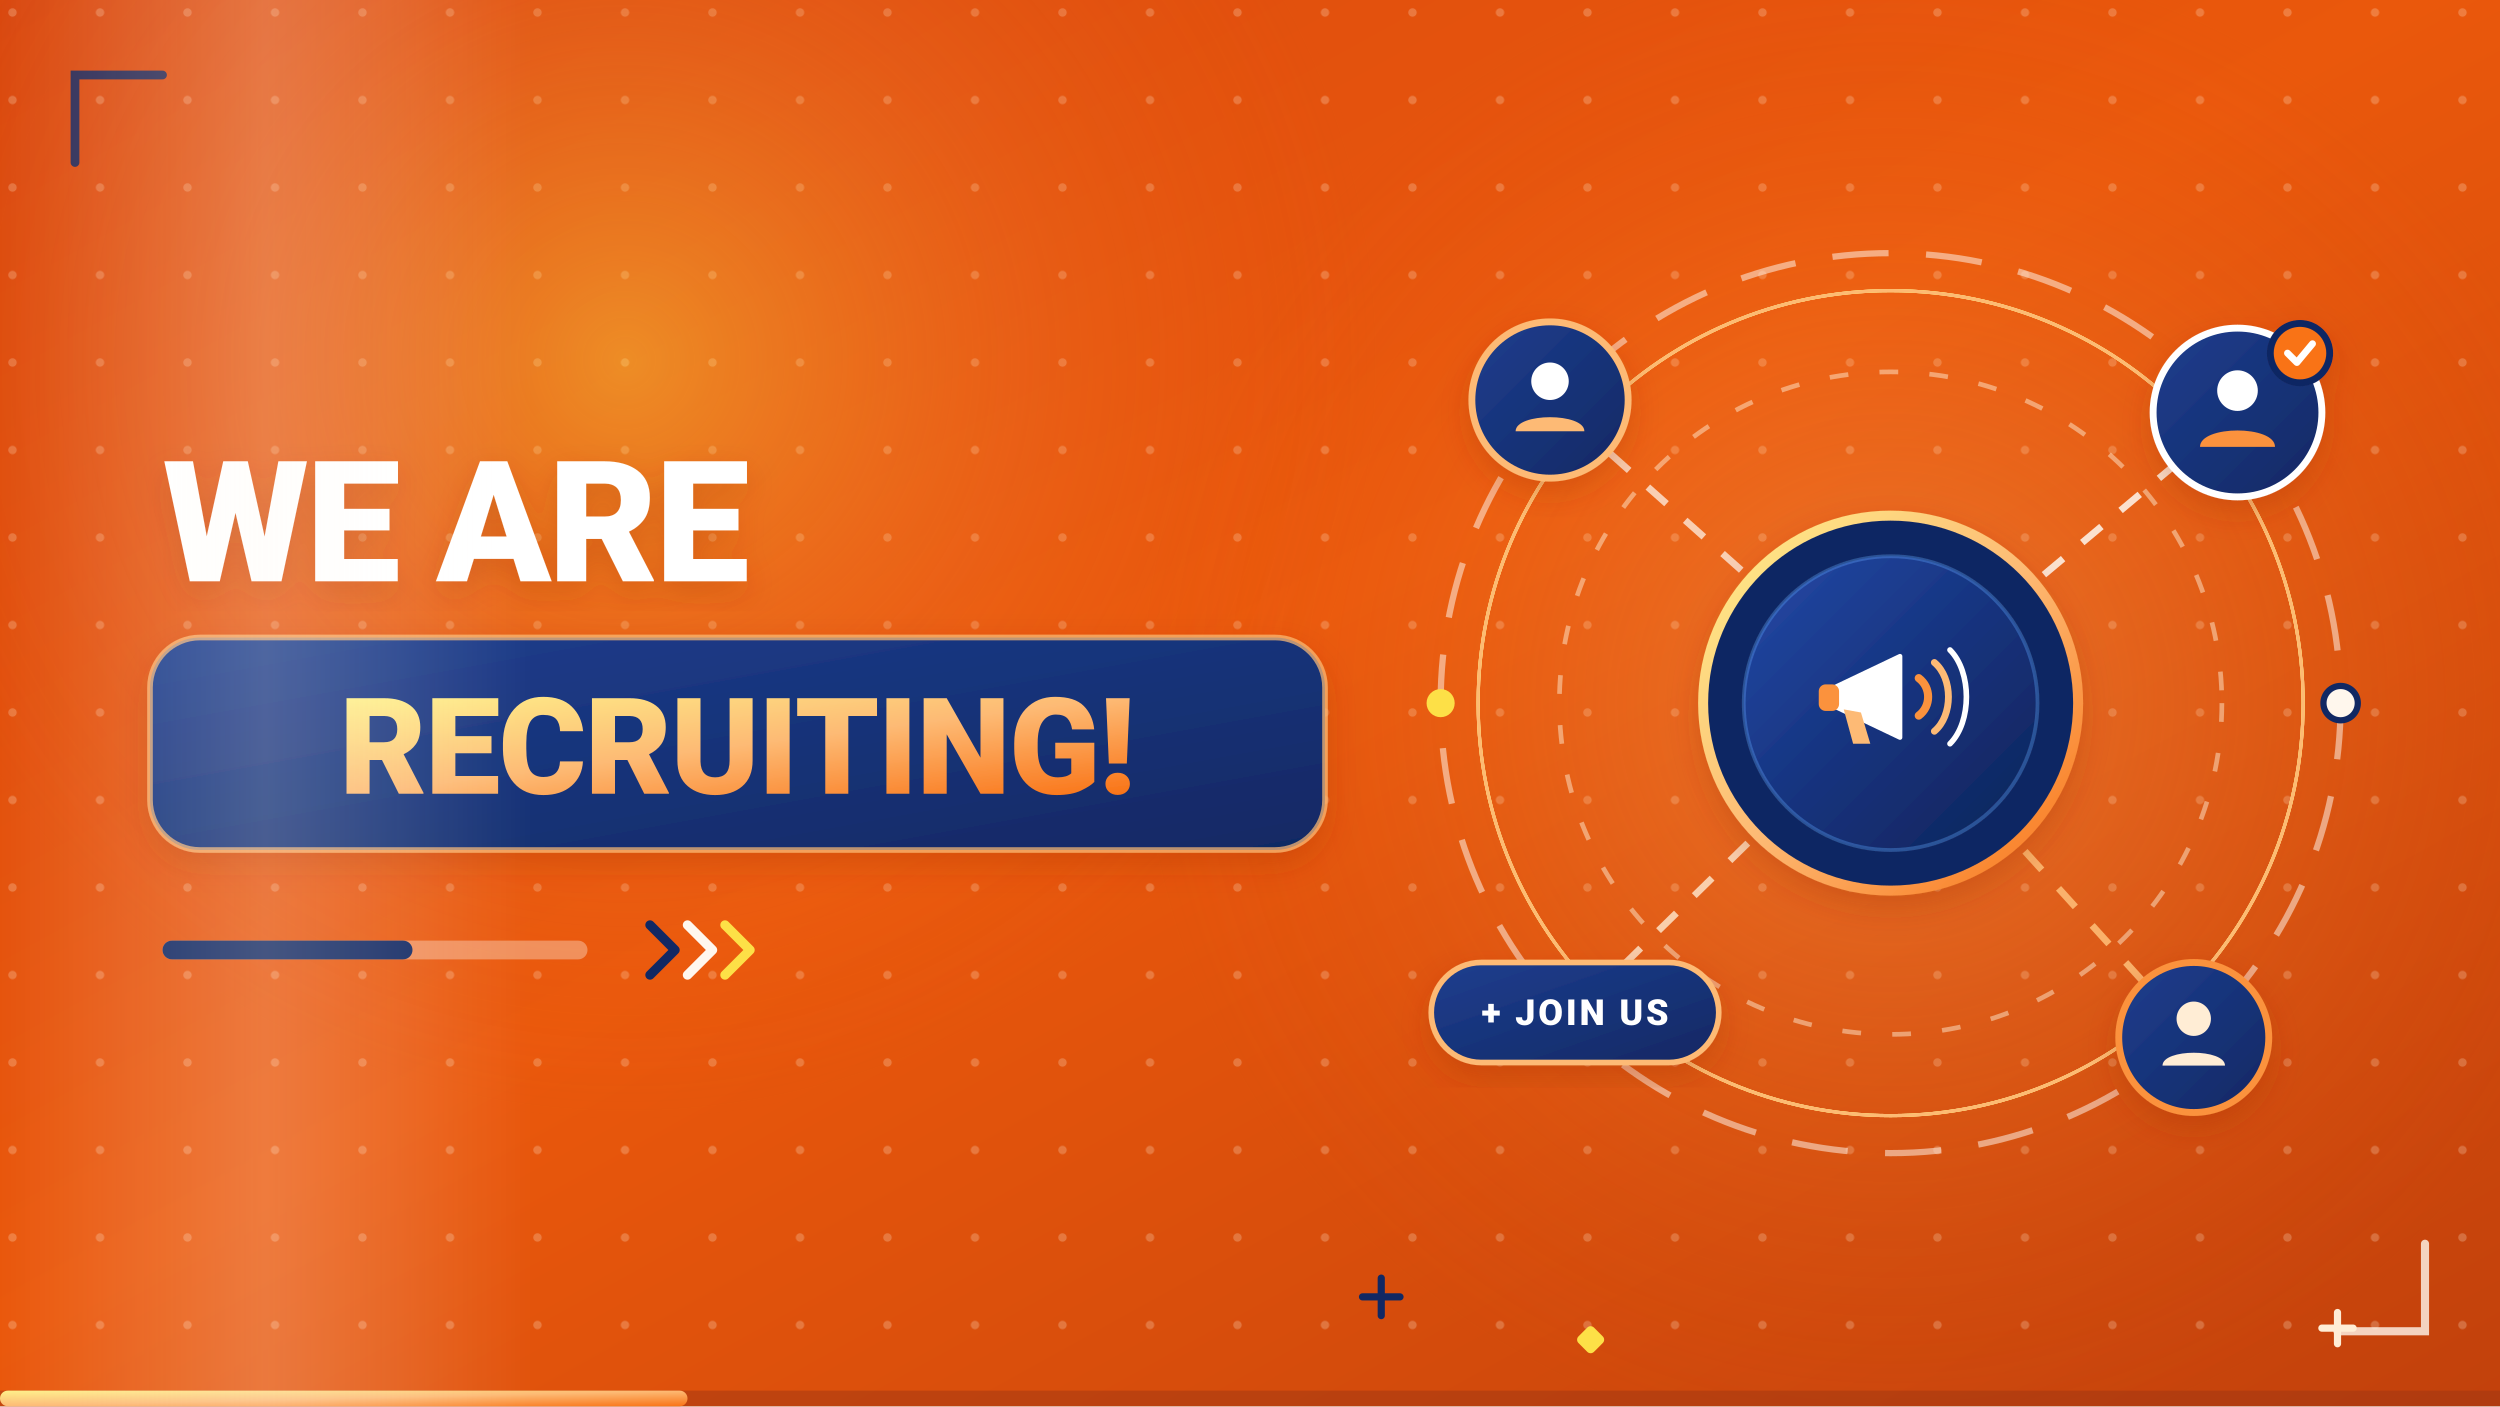
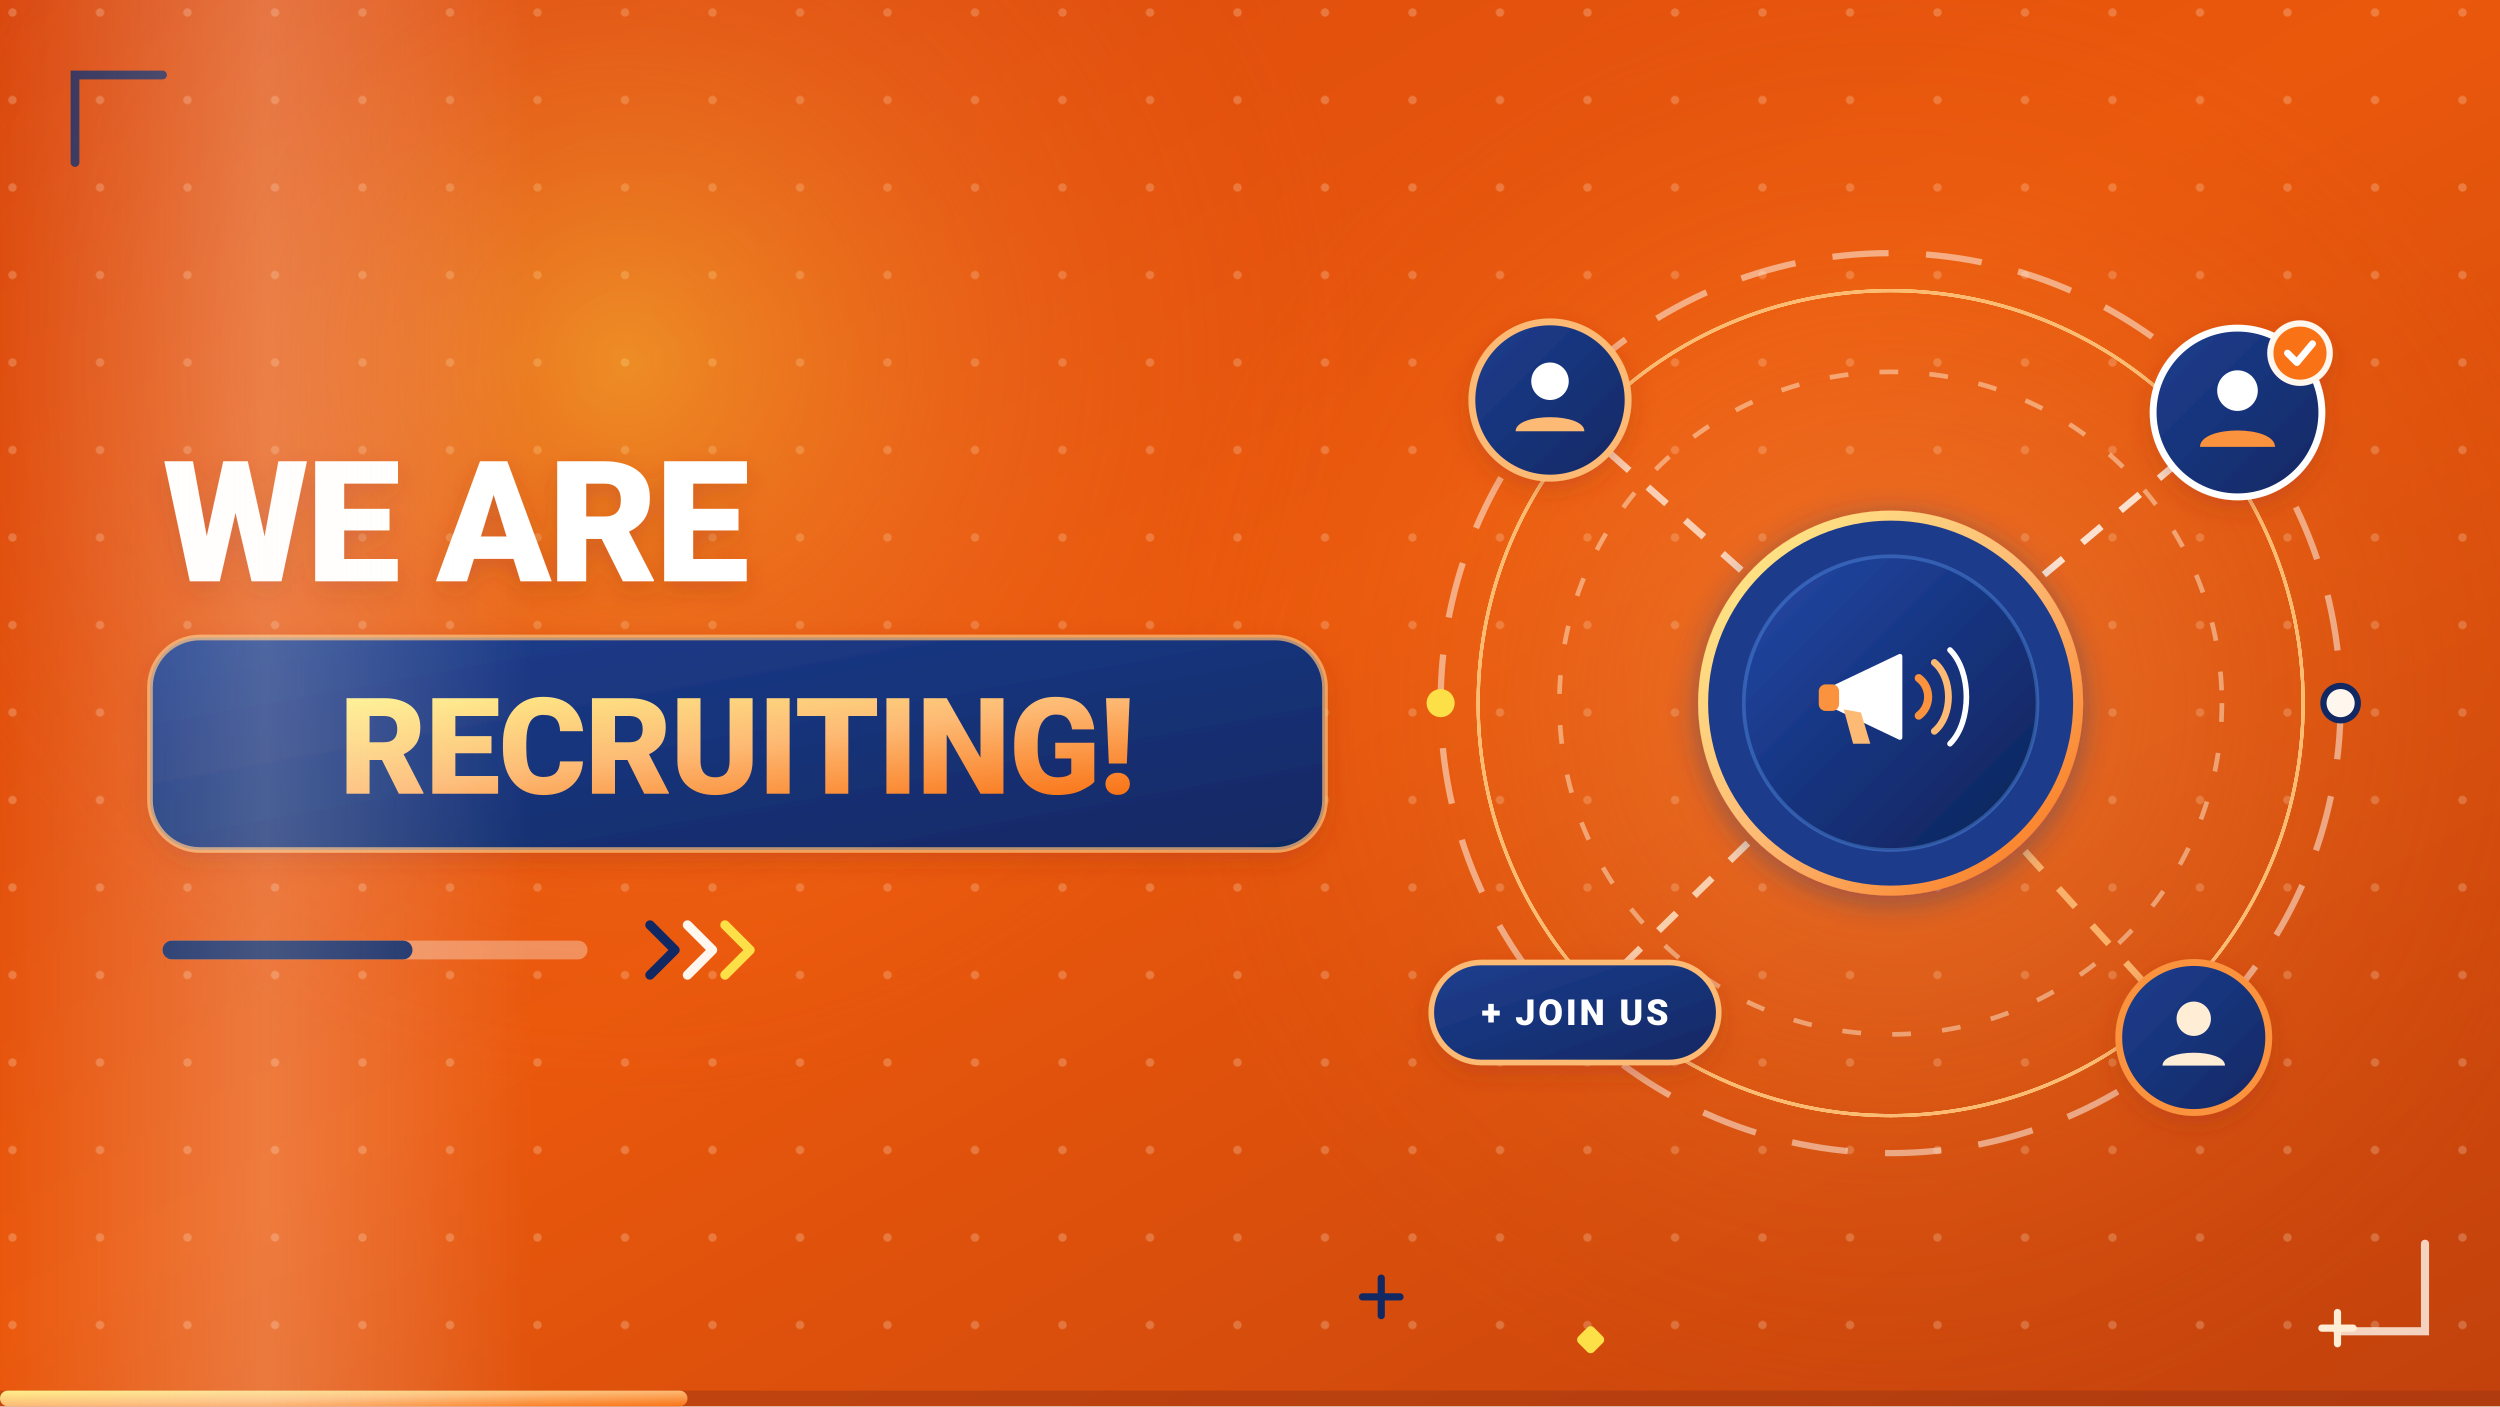
<svg xmlns="http://www.w3.org/2000/svg" viewBox="0 0 800 450" width="800" height="450" role="img" aria-label="Default Open Recruitment Poster - BEM STMIK Tazkia">
  <defs>
    <linearGradient id="op-bg" x1="0%" y1="0%" x2="100%" y2="100%">
      <stop offset="0%" stop-color="#D9480F" />
      <stop offset="48%" stop-color="#EA580C" />
      <stop offset="100%" stop-color="#C2410C" />
    </linearGradient>
    <linearGradient id="op-navy" x1="0%" y1="0%" x2="100%" y2="100%">
      <stop offset="0%" stop-color="#1E3E8F" />
      <stop offset="100%" stop-color="#112863" />
    </linearGradient>
    <linearGradient id="op-hub" x1="0%" y1="0%" x2="100%" y2="100%">
      <stop offset="0%" stop-color="#254AA8" />
      <stop offset="55%" stop-color="#14317A" />
      <stop offset="100%" stop-color="#0F2458" />
    </linearGradient>
    <linearGradient id="op-fire" x1="0%" y1="0%" x2="100%" y2="100%">
      <stop offset="0%" stop-color="#FEF08A" />
      <stop offset="50%" stop-color="#FDBA74" />
      <stop offset="100%" stop-color="#F97316" />
    </linearGradient>
    <radialGradient id="op-aura1" cx="50%" cy="50%" r="50%">
      <stop offset="0%" stop-color="#FDE047" stop-opacity="0.42" />
      <stop offset="52%" stop-color="#FB923C" stop-opacity="0.18" />
      <stop offset="100%" stop-color="#EA580C" stop-opacity="0" />
    </radialGradient>
    <radialGradient id="op-aura2" cx="50%" cy="50%" r="50%">
      <stop offset="0%" stop-color="#FDBA74" stop-opacity="0.34" />
      <stop offset="55%" stop-color="#FB923C" stop-opacity="0.14" />
      <stop offset="100%" stop-color="#EA580C" stop-opacity="0" />
    </radialGradient>
    <linearGradient id="op-shimmer" x1="0%" y1="0%" x2="100%" y2="0%">
      <stop offset="0%" stop-color="#FFFFFF" stop-opacity="0" />
      <stop offset="50%" stop-color="#FFF7ED" stop-opacity="0.22" />
      <stop offset="100%" stop-color="#FFFFFF" stop-opacity="0" />
    </linearGradient>
    <pattern id="op-dots" width="28" height="28" patternUnits="userSpaceOnUse">
      <circle cx="4" cy="4" r="1.35" fill="#FFEDD5" fill-opacity="0.25" />
    </pattern>
-     <filter id="op-shadow" x="-25%" y="-25%" width="150%" height="150%">
-       <feDropShadow dx="0" dy="4" stdDeviation="5" flood-color="#9A3412" flood-opacity="0.25" />
+     <filter id="op-shadow" x="-30%" y="-30%" width="160%" height="160%">
+       <feDropShadow dx="0" dy="3" stdDeviation="4" flood-color="#9A3412" flood-opacity="0.28" />
+     </filter>
+     <filter id="op-hub-glow" x="-40%" y="-40%" width="180%" height="180%">
+       <feDropShadow dx="0" dy="2" stdDeviation="5" flood-color="#1E3A8A" flood-opacity="0.40" />
    </filter>
    <clipPath id="op-clip">
      <rect width="800" height="450" />
    </clipPath>
  </defs>
  <style>
    .op-aura-move { animation: op-breathe 8s ease-in-out infinite alternate; }
    .op-dots-move { animation: op-dotDrift 12s linear infinite; }
    .op-radar1 { transform-origin: 605px 225px; animation: op-radarPulse 3.3s cubic-bezier(0.16, 1, 0.3, 1) infinite; }
    .op-radar2 { transform-origin: 605px 225px; animation: op-radarPulse 3.3s cubic-bezier(0.16, 1, 0.3, 1) 1.1s infinite; }
    .op-radar3 { transform-origin: 605px 225px; animation: op-radarPulse 3.3s cubic-bezier(0.16, 1, 0.3, 1) 2.2s infinite; }
    .op-ring-spin { transform-origin: 605px 225px; animation: op-spin 18s linear infinite; }
    .op-ring-rev { transform-origin: 605px 225px; animation: op-spinRev 12s linear infinite; }
    .op-wire { stroke-dasharray: 8 8; animation: op-flow 1.4s linear infinite; }
    .op-hub-float { transform-origin: 605px 225px; animation: op-hubBob 3.8s ease-in-out infinite; }
    .op-sound1 { animation: op-waveOut 1.6s ease-out infinite; }
    .op-sound2 { animation: op-waveOut 1.6s ease-out 0.4s infinite; }
    .op-sound3 { animation: op-waveOut 1.6s ease-out 0.8s infinite; }
    .op-node1 { animation: op-floatNode 4.0s ease-in-out infinite; }
    .op-node2 { animation: op-floatNode 4.6s ease-in-out 0.9s infinite; }
    .op-node3 { animation: op-floatNode 3.7s ease-in-out 1.8s infinite; }
    .op-node4 { animation: op-floatNode 4.3s ease-in-out 0.4s infinite; }
    .op-scan { animation: op-scanBar 3.8s ease-in-out infinite; }
    .op-sheen { animation: op-sweep 6.2s ease-in-out infinite; }
    .op-chev1 { animation: op-chevPulse 1.5s ease-in-out infinite; }
    .op-chev2 { animation: op-chevPulse 1.5s ease-in-out 0.25s infinite; }
    .op-chev3 { animation: op-chevPulse 1.5s ease-in-out 0.5s infinite; }
    .op-plus-rise1 { animation: op-floatUp 6s linear infinite; }
    .op-plus-rise2 { animation: op-floatUp 7.5s linear 2.5s infinite; }
    .op-plus-rise3 { animation: op-floatUp 5.5s linear 4s infinite; }
    .op-bar-slide { animation: op-accentMove 3.2s ease-in-out infinite alternate; }

    @keyframes op-breathe {
      0% { transform: translate(0, 0) scale(1); }
      100% { transform: translate(-24px, 16px) scale(1.14); }
    }
    @keyframes op-dotDrift {
      0% { transform: translate(0, 0); }
      100% { transform: translate(28px, -28px); }
    }
    @keyframes op-radarPulse {
      0% { transform: scale(0.36); opacity: 0.85; stroke-width: 2.8px; }
      100% { transform: scale(1.48); opacity: 0; stroke-width: 0.7px; }
    }
    @keyframes op-spin {
      from { transform: rotate(0deg); }
      to { transform: rotate(360deg); }
    }
    @keyframes op-spinRev {
      from { transform: rotate(360deg); }
      to { transform: rotate(0deg); }
    }
    @keyframes op-flow {
      from { stroke-dashoffset: 32; }
      to { stroke-dashoffset: 0; }
    }
    @keyframes op-hubBob {
      0%, 100% { transform: translateY(0px) scale(1); }
      50% { transform: translateY(-10px) scale(1.04); }
    }
    @keyframes op-waveOut {
      0% { opacity: 0; transform: translateX(-4px) scale(0.85); }
      35% { opacity: 1; }
      100% { opacity: 0; transform: translateX(12px) scale(1.18); }
    }
    @keyframes op-floatNode {
      0%, 100% { transform: translateY(0px); }
      50% { transform: translateY(-11px); }
    }
    @keyframes op-scanBar {
      0% { transform: translateX(-240px); }
      100% { transform: translateX(860px); }
    }
    @keyframes op-sweep {
      0%, 56% { transform: translateX(-320px) skewX(-24deg); opacity: 0; }
      70% { opacity: 1; }
      95% { transform: translateX(1080px) skewX(-24deg); opacity: 0.85; }
      100% { transform: translateX(1080px) skewX(-24deg); opacity: 0; }
    }
    @keyframes op-chevPulse {
      0%, 100% { opacity: 0.35; transform: translateX(0px); }
      50% { opacity: 1; transform: translateX(6px); }
    }
    @keyframes op-floatUp {
      0% { transform: translateY(30px); opacity: 0; }
      20% { opacity: 0.9; }
      80% { opacity: 0.75; }
      100% { transform: translateY(-350px); opacity: 0; }
    }
    @keyframes op-accentMove {
      0% { transform: translateX(0px); }
      100% { transform: translateX(56px); }
    }
  </style>
  <g clip-path="url(#op-clip)">
    <rect width="800" height="450" fill="url(#op-bg)" />
    <g class="op-dots-move">
      <rect x="-28" y="0" width="860" height="510" fill="url(#op-dots)" />
    </g>
    <circle class="op-aura-move" cx="200" cy="115" r="245" fill="url(#op-aura1)" />
    <circle class="op-aura-move" cx="605" cy="225" r="245" fill="url(#op-aura2)" />
    <path d="M24 52 L24 24 L52 24" fill="none" stroke="#112863" stroke-opacity="0.85" stroke-width="2.8" stroke-linecap="round" />
    <path d="M776 398 L776 426 L748 426" fill="none" stroke="#FFF7ED" stroke-opacity="0.8" stroke-width="2.6" stroke-linecap="round" />
    <g stroke-width="2.3" stroke-linecap="round">
      <g transform="translate(442, 415)">
        <g class="op-plus-rise1" stroke="#112863">
          <line x1="-6" y1="0" x2="6" y2="0" />
          <line x1="0" y1="-6" x2="0" y2="6" />
        </g>
      </g>
      <g transform="translate(748, 425)">
        <g class="op-plus-rise2" stroke="#FFEDD5">
          <line x1="-5" y1="0" x2="5" y2="0" />
          <line x1="0" y1="-5" x2="0" y2="5" />
        </g>
      </g>
      <g class="op-plus-rise3">
        <rect x="506" y="425" width="7" height="7" rx="1.5" fill="#FDE047" transform="rotate(45 509 428)" />
      </g>
    </g>
    <g>
      <circle class="op-radar1" cx="605" cy="225" r="132" fill="none" stroke="#FFF7ED" />
      <circle class="op-radar2" cx="605" cy="225" r="132" fill="none" stroke="#FDE047" />
      <circle class="op-radar3" cx="605" cy="225" r="132" fill="none" stroke="#FDBA74" />
      <g class="op-ring-spin">
        <circle cx="605" cy="225" r="144" fill="none" stroke="#FFF7ED" stroke-opacity="0.52" stroke-width="2" stroke-dasharray="18 12" />
        <circle cx="749" cy="225" r="5.5" fill="#FFF7ED" stroke="#112863" stroke-width="2" />
        <circle cx="461" cy="225" r="4.5" fill="#FDE047" />
      </g>
      <g class="op-ring-rev">
        <circle cx="605" cy="225" r="106" fill="none" stroke="#FFEDD5" stroke-opacity="0.48" stroke-width="1.5" stroke-dasharray="6 10" />
      </g>
      <line class="op-wire" x1="605" y1="225" x2="496" y2="128" stroke="#FFF7ED" stroke-opacity="0.72" stroke-width="2.2" />
      <line class="op-wire" x1="605" y1="225" x2="716" y2="132" stroke="#FFF7ED" stroke-opacity="0.85" stroke-width="2.2" />
      <line class="op-wire" x1="605" y1="225" x2="702" y2="332" stroke="#FDBA74" stroke-opacity="0.9" stroke-width="2.2" />
      <line class="op-wire" x1="605" y1="225" x2="504" y2="324" stroke="#FFEDD5" stroke-opacity="0.78" stroke-width="2.2" />
      <g class="op-node1" filter="url(#op-shadow)">
        <circle cx="496" cy="128" r="25" fill="url(#op-navy)" stroke="#FDBA74" stroke-width="2.2" />
        <circle cx="496" cy="122" r="6" fill="#FFFFFF" />
        <path d="M485 138 C485 132 507 132 507 138" fill="#FDBA74" />
      </g>
      <g class="op-node2" filter="url(#op-shadow)">
        <circle cx="716" cy="132" r="27" fill="url(#op-navy)" stroke="#FFFFFF" stroke-width="2.2" />
        <circle cx="716" cy="125" r="6.5" fill="#FFFFFF" />
        <path d="M704 143 C704 136 728 136 728 143" fill="#FB923C" />
-         <circle cx="736" cy="113" r="9.5" fill="#F97316" stroke="#112863" stroke-width="2.2" />
+         <circle cx="736" cy="113" r="9.5" fill="#F97316" stroke="#FFF7ED" stroke-width="2" />
        <path d="M732 113 L735 116 L740 110" fill="none" stroke="#FFFFFF" stroke-width="2.2" stroke-linecap="round" stroke-linejoin="round" />
      </g>
      <g class="op-node3" filter="url(#op-shadow)">
        <circle cx="702" cy="332" r="24" fill="url(#op-navy)" stroke="#FB923C" stroke-width="2.2" />
        <circle cx="702" cy="326" r="5.5" fill="#FFEDD5" />
        <path d="M692 341 C692 335.5 712 335.5 712 341" fill="#FFEDD5" />
      </g>
      <g class="op-node4" filter="url(#op-shadow)">
        <rect x="458" y="308" width="92" height="32" rx="16" fill="url(#op-navy)" stroke="#FDBA74" stroke-width="1.8" />
        <text x="504" y="328" text-anchor="middle" fill="#FFFFFF" font-family="system-ui, -apple-system, Segoe UI, Roboto, sans-serif" font-size="11.5" font-weight="800" letter-spacing="0.9">+ JOIN US</text>
      </g>
-       <g class="op-hub-float" filter="url(#op-shadow)">
-         <circle cx="605" cy="225" r="60" fill="#112863" stroke="url(#op-fire)" stroke-width="3.2" />
+       <g class="op-hub-float" filter="url(#op-hub-glow)">
+         <circle cx="605" cy="225" r="60" fill="#1E3A8A" stroke="url(#op-fire)" stroke-width="3.2" />
        <circle cx="605" cy="225" r="47" fill="url(#op-hub)" stroke="#60A5FA" stroke-opacity="0.35" stroke-width="1.2" />
        <g transform="translate(579, 202)">
          <path d="M8 18 L29 8 L29 34 L8 24 Z" fill="#FFFFFF" stroke="#FFFFFF" stroke-width="1.5" stroke-linejoin="round" />
          <rect x="3" y="17" width="6.5" height="8.5" rx="2.2" fill="#FB923C" />
          <path d="M11 25 L14 36 L19.5 36 L16.5 26 Z" fill="#FDBA74" />
          <path class="op-sound1" d="M35 15 C39 18 39 24 35 27" fill="none" stroke="#FB923C" stroke-width="2.6" stroke-linecap="round" />
          <path class="op-sound2" d="M40 10 C46 15 46 27 40 32" fill="none" stroke="#FDBA74" stroke-width="2.2" stroke-linecap="round" />
          <path class="op-sound3" d="M45 6 C52 13 52 29 45 36" fill="none" stroke="#FFFFFF" stroke-width="1.8" stroke-linecap="round" />
        </g>
      </g>
    </g>
    <g>
      <text x="52" y="186" fill="#FFFFFF" filter="url(#op-shadow)" font-family="system-ui, -apple-system, Segoe UI, Roboto, sans-serif" font-size="54" font-weight="800" letter-spacing="-1">WE ARE</text>
      <g filter="url(#op-shadow)">
        <rect x="48" y="204" width="376" height="68" rx="16" fill="url(#op-navy)" stroke="#FDBA74" stroke-opacity="0.72" stroke-width="1.8" />
        <text x="236" y="254" text-anchor="middle" fill="url(#op-fire)" font-family="system-ui, -apple-system, Segoe UI, Roboto, sans-serif" font-size="43" font-weight="800" letter-spacing="-0.6">RECRUITING!</text>
      </g>
      <g transform="translate(52, 296)">
        <rect x="0" y="5" width="136" height="6" rx="3" fill="#FFF7ED" fill-opacity="0.35" />
        <rect class="op-bar-slide" x="0" y="5" width="80" height="6" rx="3" fill="#112863" />
        <g transform="translate(156, 0)" fill="none" stroke="#112863" stroke-width="3" stroke-linecap="round" stroke-linejoin="round">
          <path class="op-chev1" d="M0 0 L8 8 L0 16" />
          <path class="op-chev2" d="M12 0 L20 8 L12 16" stroke="#FFF7ED" />
          <path class="op-chev3" d="M24 0 L32 8 L24 16" stroke="#FDE047" />
        </g>
      </g>
    </g>
    <rect x="0" y="445" width="800" height="5" fill="#9A3412" fill-opacity="0.45" />
    <rect class="op-scan" x="0" y="445" width="220" height="5" rx="2.5" fill="url(#op-fire)" />
    <rect class="op-sheen" x="0" y="-40" width="170" height="530" fill="url(#op-shimmer)" />
  </g>
</svg>
